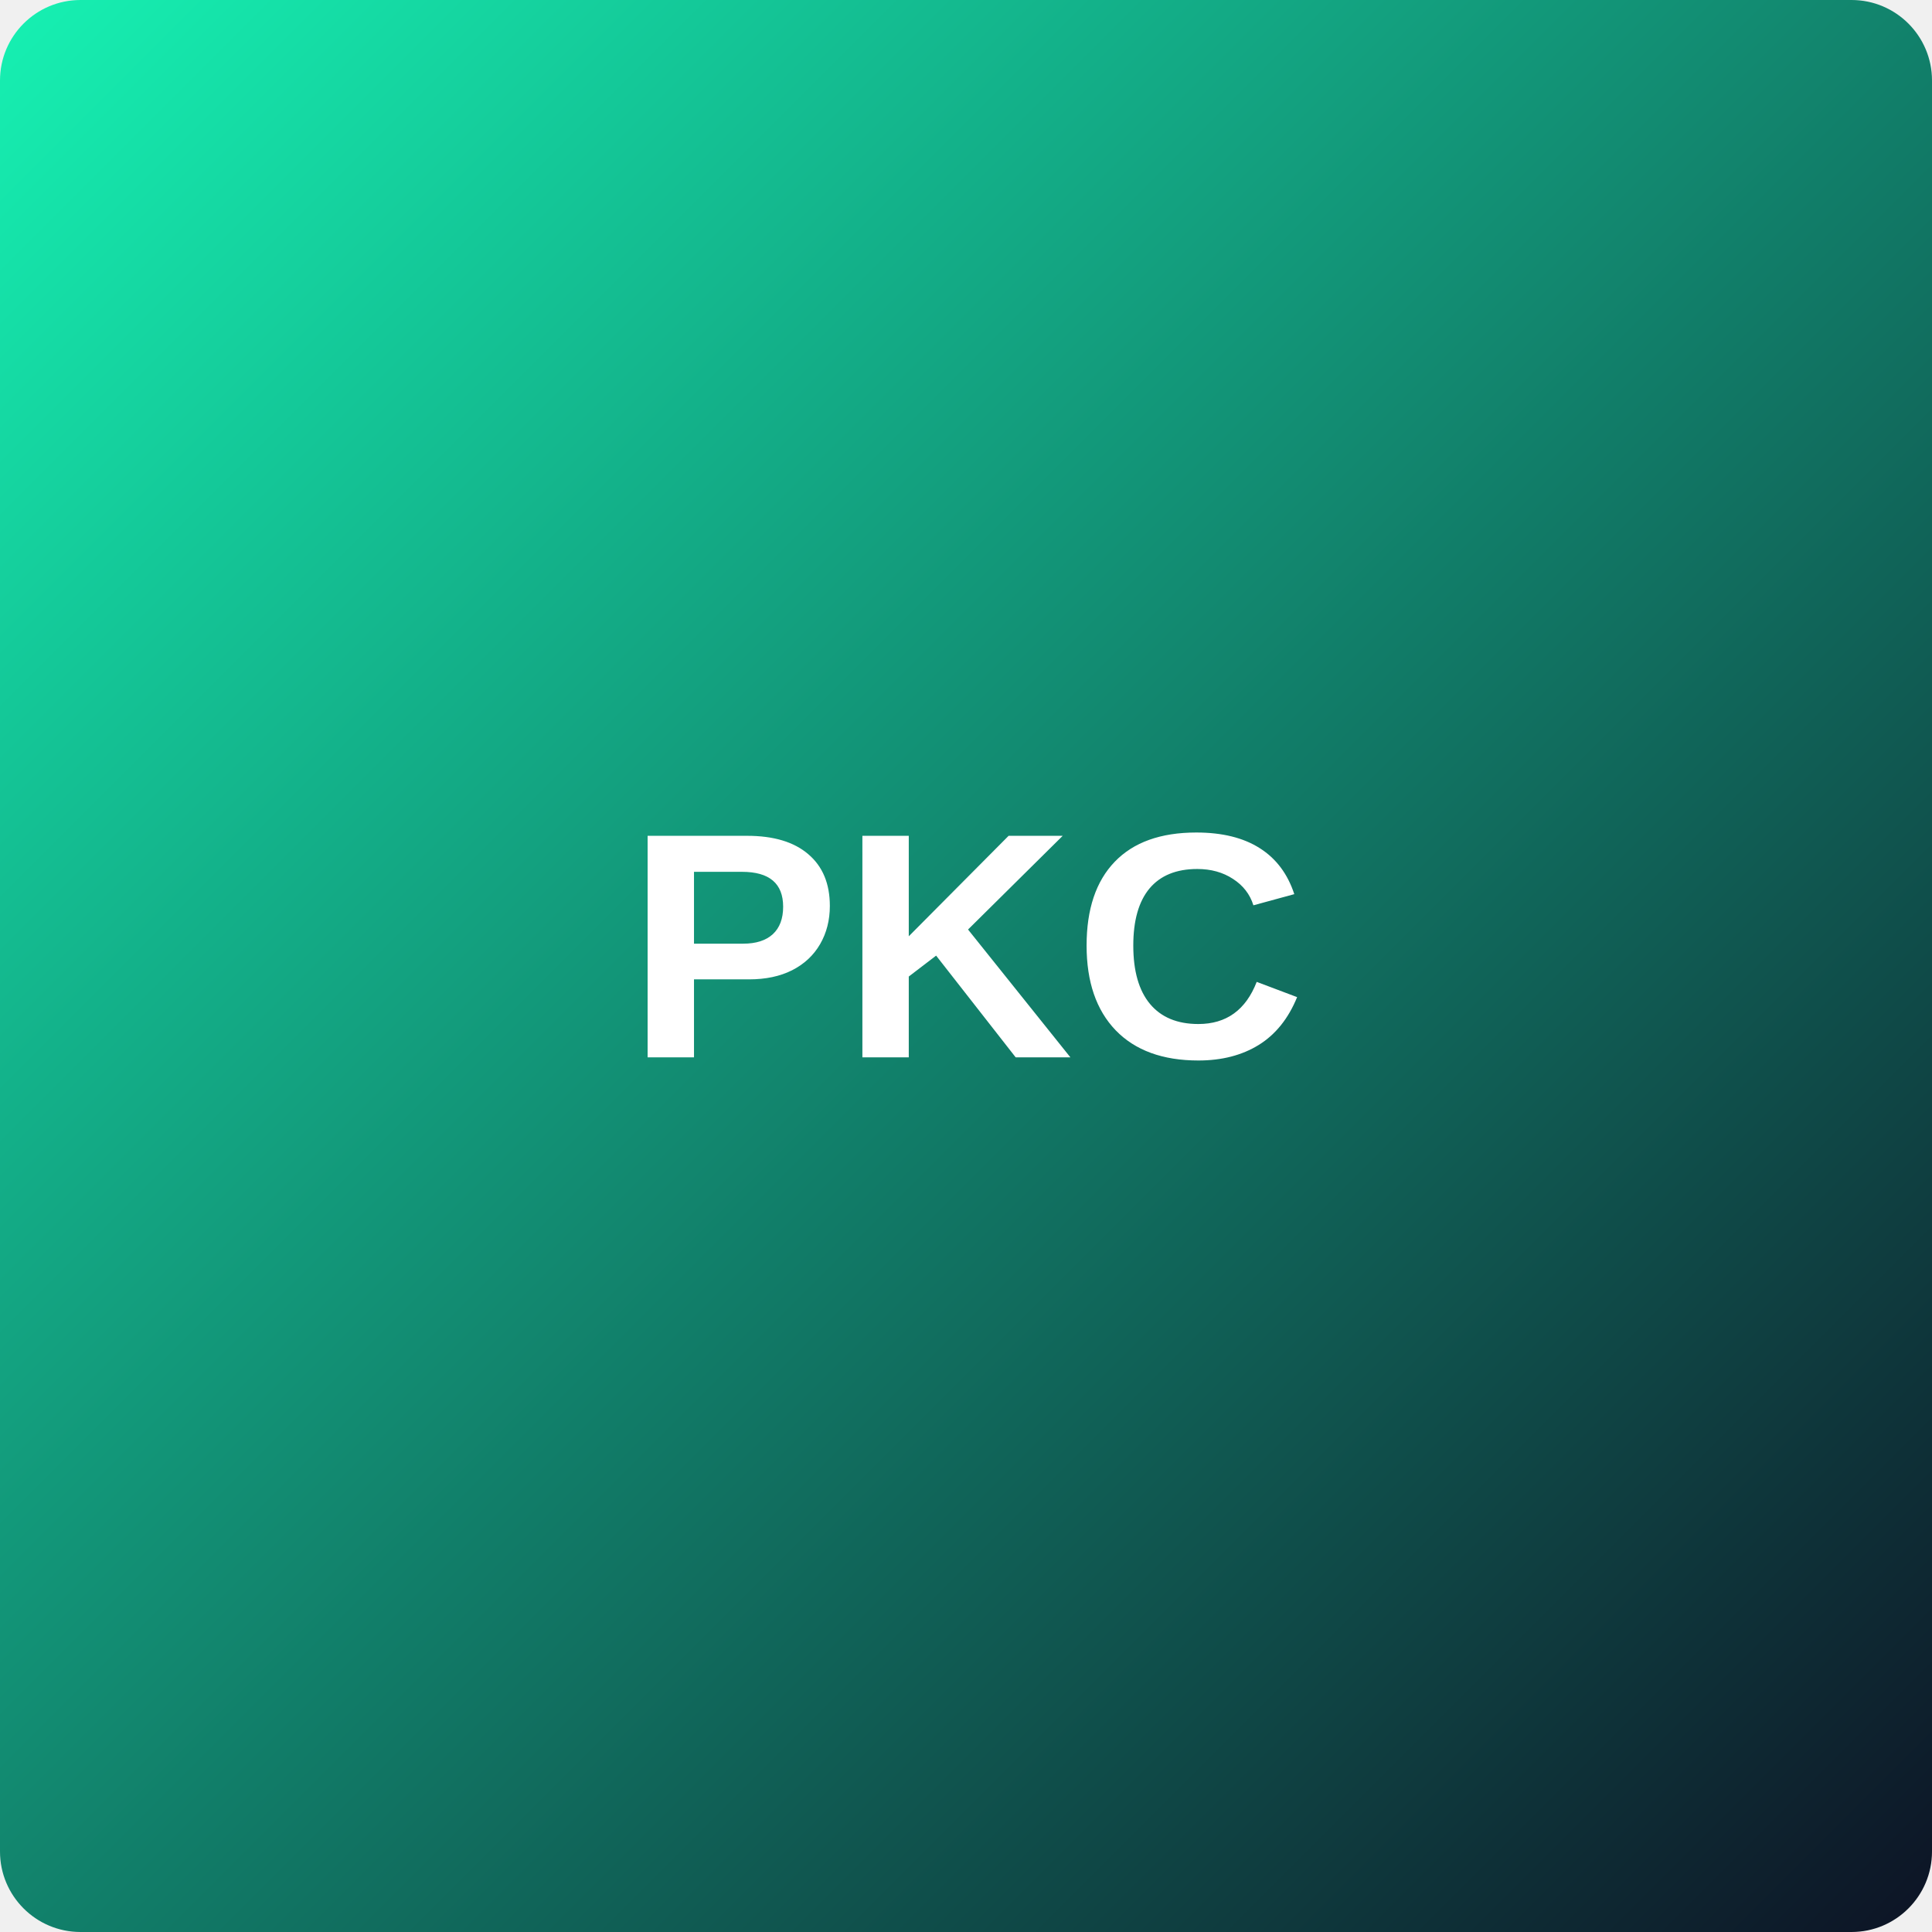
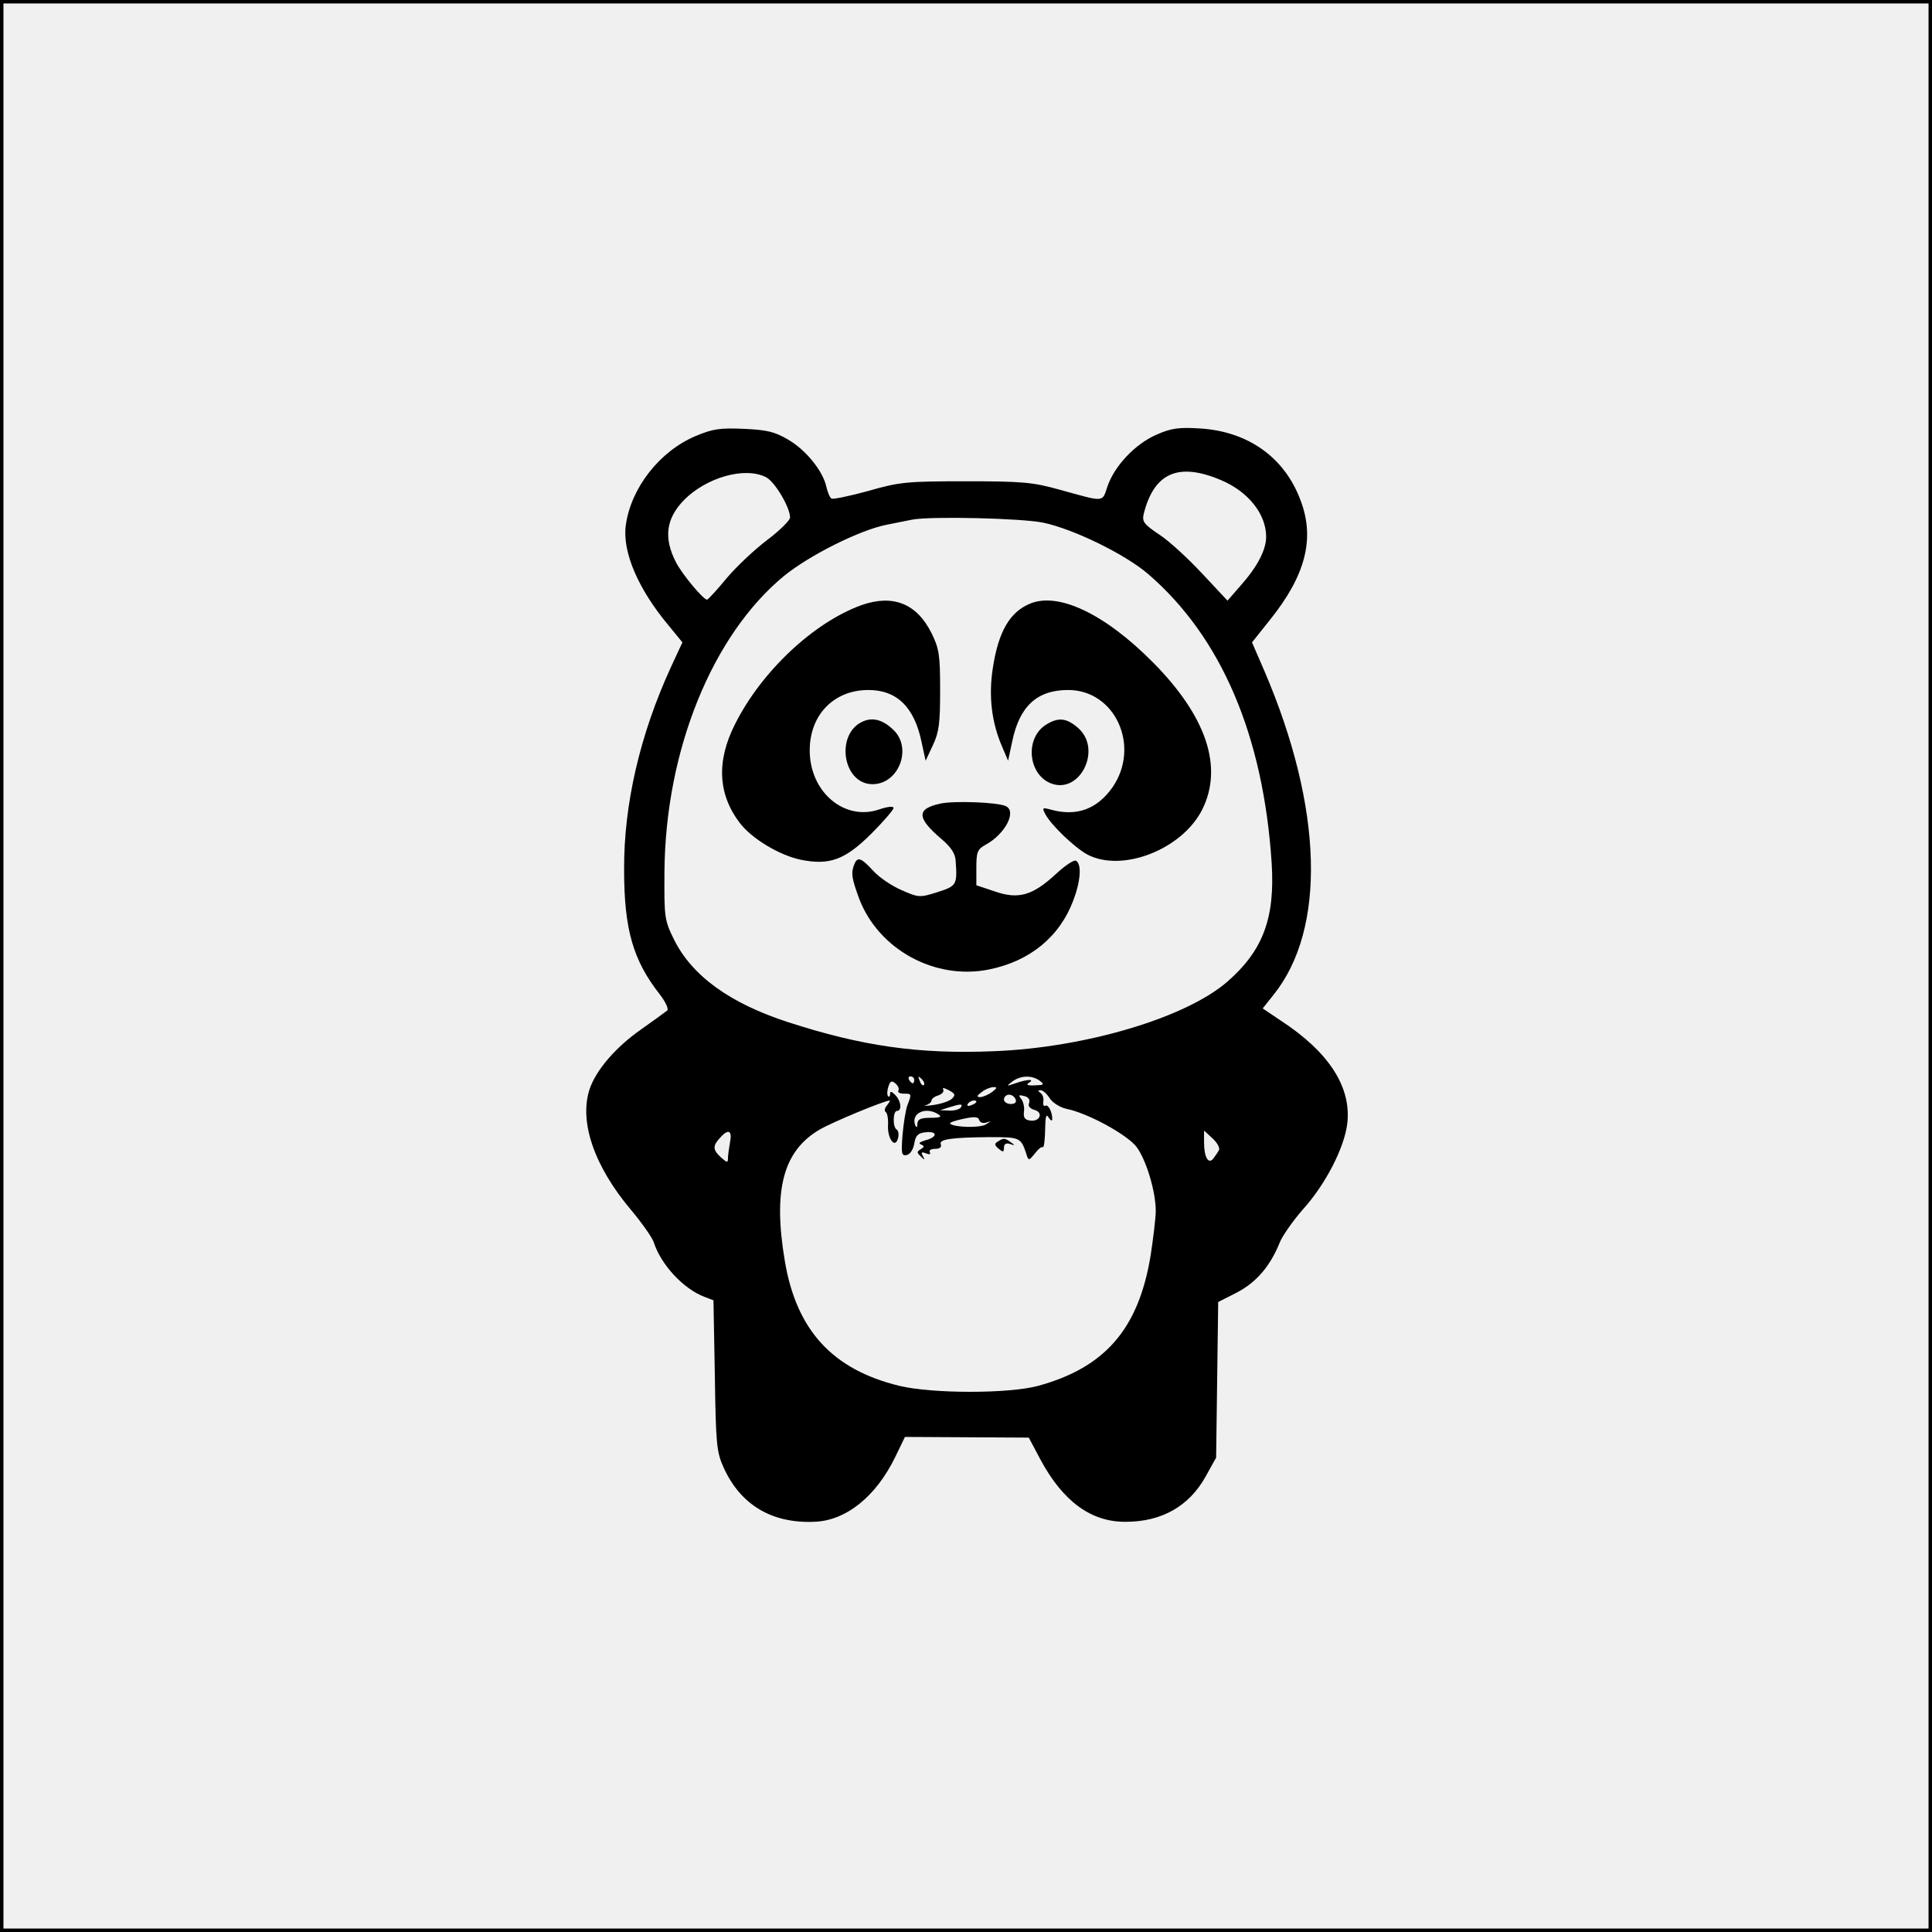
- <svg xmlns="http://www.w3.org/2000/svg" width="192" height="192">
-   <defs>
-     <linearGradient id="grad" x1="0%" y1="0%" x2="100%" y2="100%">
-       <stop offset="0%" style="stop-color:#16f2b3;stop-opacity:1" />
-       <stop offset="100%" style="stop-color:#0d1224;stop-opacity:1" />
-     </linearGradient>
-   </defs>
-   <rect width="192" height="192" fill="url(#grad)" rx="8" />
-   <text x="50%" y="50%" font-family="Arial, sans-serif" font-size="32" font-weight="bold" text-anchor="middle" dominant-baseline="middle" fill="white">PKC</text>
+ <svg xmlns="http://www.w3.org/2000/svg" version="1.0" width="560pt" height="560pt" viewBox="0 0 560 560" preserveAspectRatio="xMidYMid meet">
+   <g transform="translate(0,560) scale(0.1,-0.1)" fill="#000000" stroke="none">
+     <path d="M0 2800 l0 -2800 2800 0 2800 0 0 2800 0 2800 -2800 0 -2800 0 0 -2800z m5590 0 l0 -2790 -2790 0 -2790 0 0 2790 0 2790 2790 0 2790 0 0 -2790z" />
+     <path d="M2016 4336 c-104 -44 -187 -150 -202 -258 -11 -77 36 -186 124 -291 l40 -49 -33 -71 c-90 -196 -137 -398 -136 -588 0 -173 26 -263 104 -362 16 -21 26 -42 21 -46 -5 -4 -39 -29 -76 -55 -73 -51 -130 -117 -149 -173 -31 -94 13 -223 120 -350 32 -38 62 -81 66 -94 21 -65 86 -135 147 -158 l26 -10 4 -218 c3 -201 5 -222 26 -268 49 -107 139 -161 262 -156 92 3 179 73 235 188 l28 58 180 -1 179 -1 34 -64 c65 -121 147 -181 247 -180 104 0 184 45 232 132 l30 54 3 225 3 226 55 28 c57 30 97 78 124 146 8 19 38 62 67 95 65 72 119 177 128 247 13 106 -52 208 -193 300 l-52 35 31 39 c154 191 144 542 -26 939 l-36 83 51 64 c104 129 132 236 90 347 -46 125 -152 200 -290 209 -63 4 -85 1 -128 -18 -62 -27 -122 -91 -142 -150 -16 -47 -6 -46 -140 -9 -76 21 -105 24 -270 24 -171 0 -193 -2 -283 -28 -55 -15 -103 -25 -107 -22 -5 3 -11 18 -15 35 -10 45 -59 106 -111 136 -39 23 -62 28 -128 31 -69 3 -90 0 -140 -21z m1524 -128 c78 -33 130 -98 130 -164 0 -37 -25 -86 -72 -139 l-40 -46 -73 78 c-40 43 -95 94 -124 113 -45 30 -51 38 -46 60 30 120 101 151 225 98z m-1320 9 c25 -12 70 -87 70 -117 0 -8 -30 -38 -66 -65 -37 -28 -89 -77 -117 -110 -27 -33 -53 -61 -57 -63 -9 -3 -71 71 -90 107 -37 71 -30 127 22 181 65 66 176 98 238 67z m804 -132 c89 -19 236 -91 303 -148 213 -183 335 -469 359 -839 10 -159 -25 -253 -128 -343 -120 -105 -413 -192 -678 -202 -218 -9 -382 15 -595 84 -170 55 -280 135 -332 241 -27 55 -28 63 -27 197 3 351 139 685 347 856 74 60 220 133 297 148 30 6 64 13 75 15 55 10 316 4 379 -9z m-374 -1615 c0 -5 -2 -10 -4 -10 -3 0 -8 5 -11 10 -3 6 -1 10 4 10 6 0 11 -4 11 -10z m28 -15 c-3 -3 -9 2 -12 12 -6 14 -5 15 5 6 7 -7 10 -15 7 -18z m335 13 c15 -12 14 -13 -14 -14 -20 -1 -26 2 -17 7 19 12 -4 11 -39 -1 -26 -9 -27 -9 -9 5 24 18 56 19 79 3z m-409 -29 c-3 -5 4 -9 15 -9 24 0 24 0 11 -34 -5 -14 -11 -52 -14 -86 -4 -53 -3 -61 12 -58 10 2 19 16 22 33 4 24 11 31 33 33 35 4 35 -14 0 -23 -17 -5 -22 -9 -14 -12 11 -5 11 -7 0 -14 -12 -7 -12 -10 0 -21 11 -11 13 -11 6 1 -6 11 -4 13 9 8 10 -4 15 -3 11 3 -3 6 4 10 15 10 14 0 20 5 17 13 -6 15 30 20 142 21 88 0 90 -1 106 -49 6 -20 7 -20 25 2 9 12 19 20 22 18 4 -4 7 18 8 70 1 22 4 26 10 15 6 -9 10 -10 10 -3 0 20 -12 43 -20 38 -5 -3 -7 3 -6 12 2 10 -2 21 -8 25 -8 6 -8 8 0 8 7 0 19 -11 27 -24 9 -13 30 -26 48 -30 61 -12 175 -74 203 -110 28 -37 56 -129 56 -186 0 -19 -7 -78 -15 -130 -35 -212 -132 -324 -326 -377 -85 -23 -306 -23 -402 0 -193 47 -298 160 -332 361 -35 207 -5 320 101 382 36 21 187 84 203 84 2 0 -2 -6 -8 -14 -7 -8 -8 -16 -4 -19 5 -3 8 -20 7 -39 -2 -39 21 -69 29 -37 3 10 1 22 -4 25 -12 7 -11 54 1 54 15 0 12 29 -5 46 -11 11 -15 12 -15 3 0 -7 -3 -10 -6 -6 -3 3 -3 15 1 27 5 17 10 19 21 9 7 -6 11 -15 8 -20z m155 -24 c-8 -7 -32 -15 -54 -18 -22 -3 -32 -3 -22 -1 9 3 17 9 17 14 0 5 9 12 20 15 11 4 17 11 14 17 -4 6 3 5 16 -2 19 -10 20 -14 9 -25z m117 20 c-11 -8 -27 -15 -35 -15 -11 0 -10 4 5 15 10 8 26 14 34 14 11 0 10 -3 -4 -14z m68 -22 c3 -8 -2 -13 -14 -13 -11 0 -20 6 -20 13 0 8 7 14 15 14 8 0 16 -6 19 -14z m39 -10 c-4 -9 2 -16 15 -20 27 -7 17 -35 -12 -31 -16 2 -20 9 -18 26 2 13 -2 29 -8 37 -9 11 -7 12 9 8 12 -3 17 -10 14 -20z m-153 3 c0 -2 -7 -7 -16 -10 -8 -3 -12 -2 -9 4 6 10 25 14 25 6z m-45 -16 c-3 -5 -18 -10 -33 -9 l-27 1 25 8 c35 11 42 11 35 0z m-65 -20 c11 -7 5 -10 -22 -10 -29 0 -38 -4 -39 -17 0 -11 -2 -13 -6 -5 -14 35 30 56 67 32z m138 -24 c16 5 16 5 0 -5 -16 -11 -93 -9 -104 2 -3 3 14 9 38 14 32 7 44 6 46 -3 2 -7 11 -11 20 -8z m-742 -57 c-3 -17 -6 -38 -6 -47 0 -13 -3 -12 -20 3 -24 22 -25 33 -3 57 24 27 36 22 29 -13z m1417 -23 c-3 -6 -11 -17 -16 -24 -14 -18 -27 3 -27 47 l0 34 25 -23 c13 -12 22 -28 18 -34z" />
+     <path d="M2497 3846 c-138 -50 -289 -191 -366 -344 -55 -108 -50 -204 13 -287 35 -46 115 -94 177 -107 84 -17 129 0 206 77 35 35 63 68 63 73 0 6 -17 4 -41 -4 -101 -35 -202 50 -202 171 0 103 70 175 170 175 82 0 133 -49 154 -150 l12 -55 21 45 c18 38 21 64 21 160 0 103 -3 120 -25 165 -43 86 -112 113 -203 81z" />
+     <path d="M2985 3850 c-58 -24 -91 -81 -107 -185 -13 -82 -4 -159 27 -230 l17 -40 12 56 c21 102 72 149 162 149 137 0 211 -164 128 -283 -45 -63 -104 -84 -177 -64 -26 7 -27 6 -17 -13 17 -32 85 -97 122 -117 101 -53 275 15 333 131 61 123 12 270 -144 427 -139 140 -274 204 -356 169z" />
+     <path d="M2504 3510 c-84 -33 -63 -183 25 -183 76 0 116 104 61 157 -30 29 -58 37 -86 26z" />
+     <path d="M3033 3500 c-63 -38 -54 -145 14 -171 83 -31 147 97 80 159 -34 31 -59 34 -94 12z" />
+     <path d="M2727 3271 c-71 -15 -71 -41 2 -103 27 -23 40 -42 41 -63 5 -70 3 -73 -53 -91 -51 -16 -54 -16 -104 6 -28 12 -65 37 -82 56 -35 38 -46 42 -55 18 -10 -25 -7 -40 14 -98 56 -148 220 -238 377 -206 118 24 204 94 244 200 21 55 25 105 8 115 -5 4 -31 -13 -58 -38 -67 -62 -108 -75 -177 -51 l-54 18 0 51 c0 45 3 53 26 66 58 31 93 99 58 113 -28 11 -148 15 -187 7z" />
+     <path d="M2892 2291 c-10 -6 -10 -10 3 -21 12 -10 15 -10 15 3 0 11 6 15 18 11 14 -5 15 -4 2 5 -18 13 -21 13 -38 2z" />
+   </g>
</svg>
